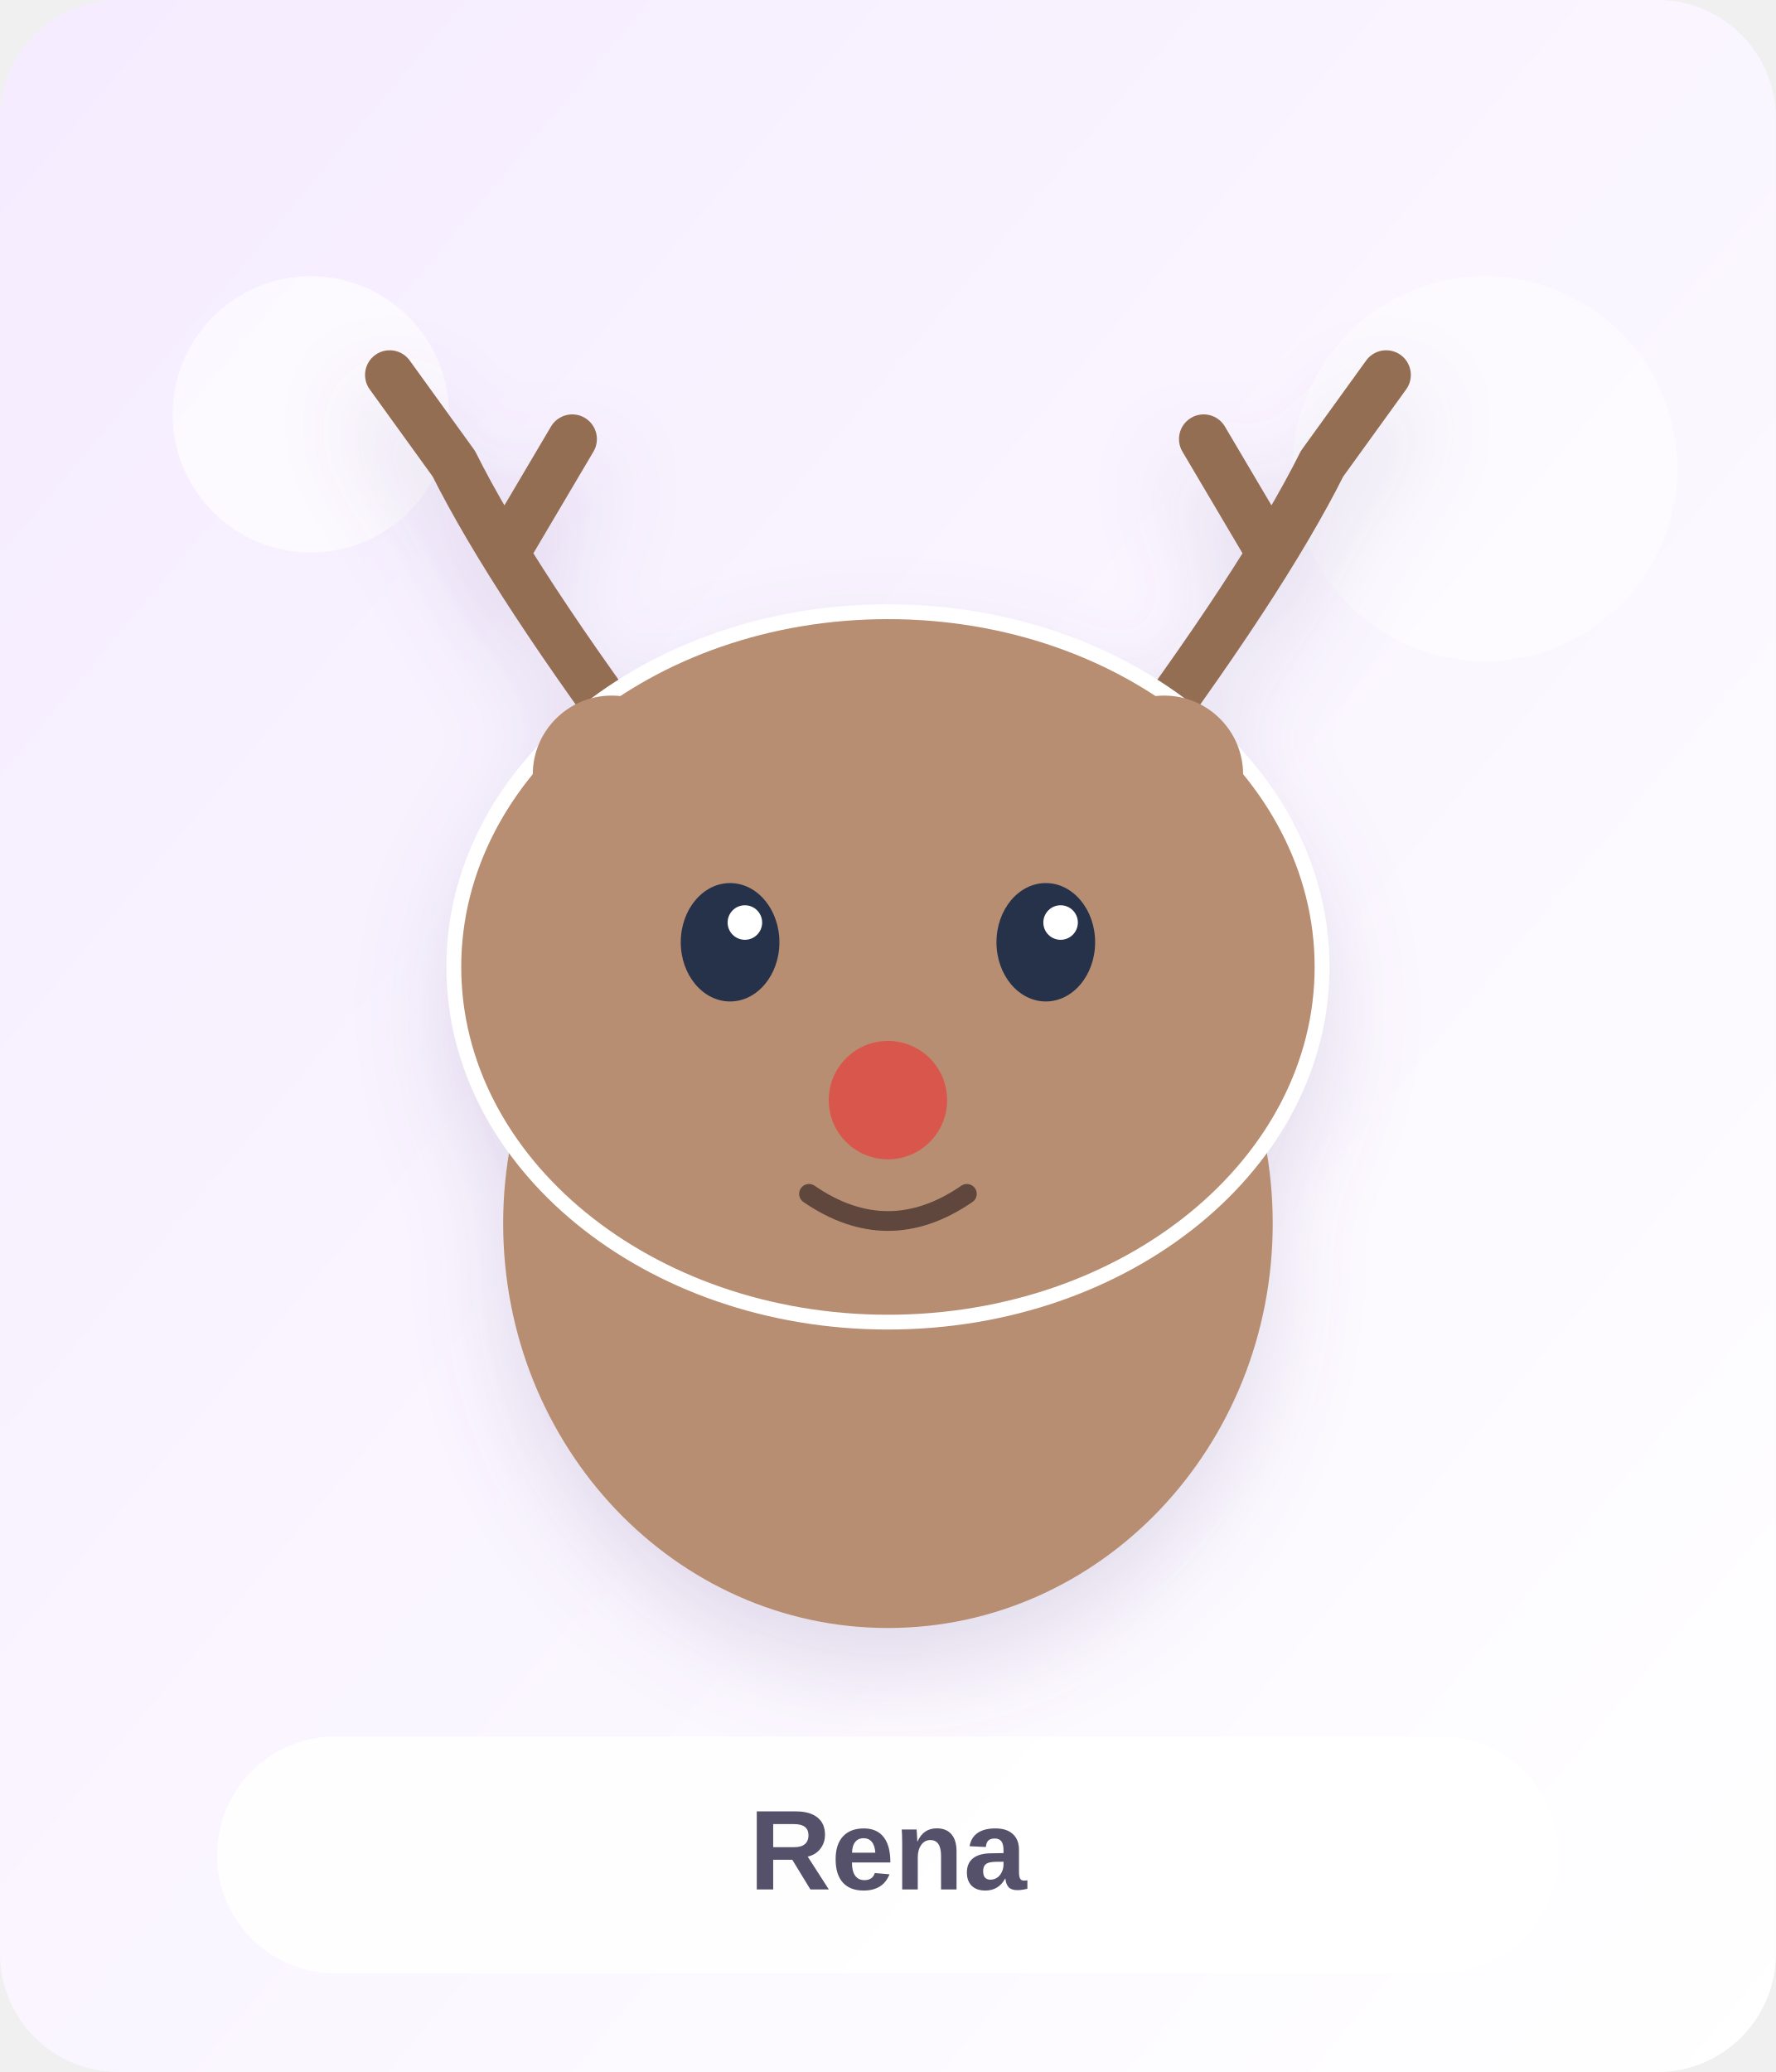
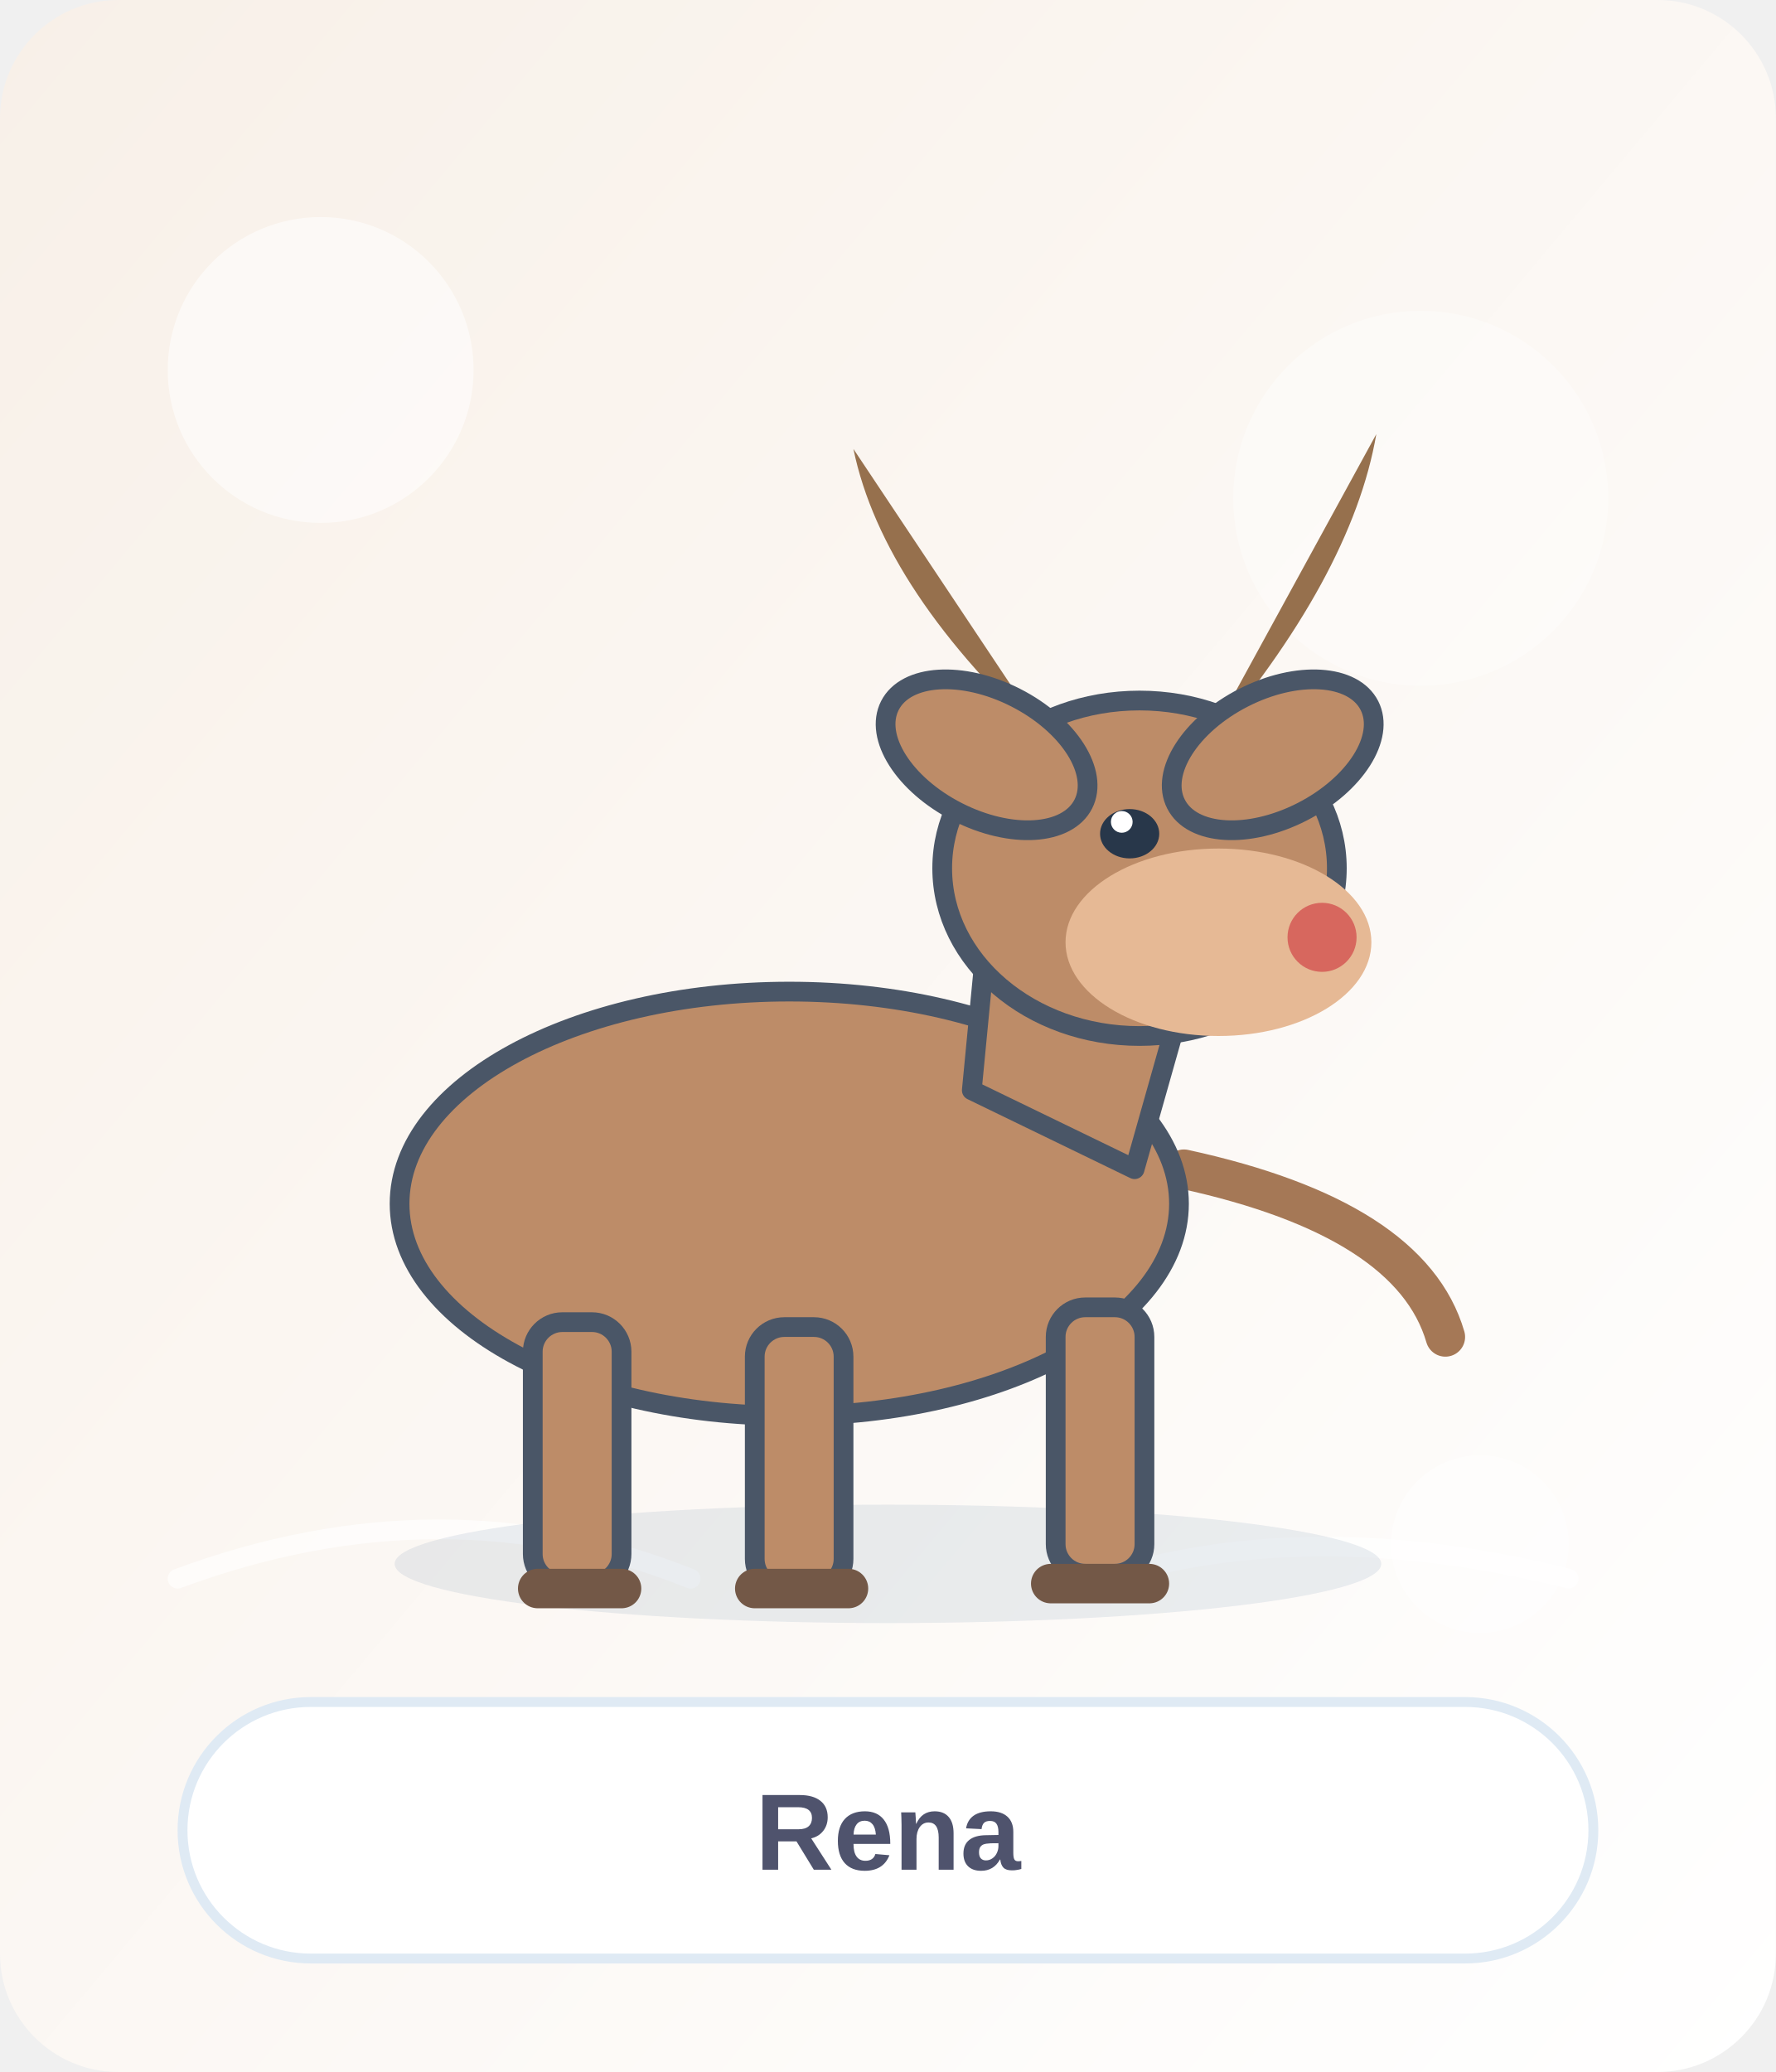
- <svg xmlns="http://www.w3.org/2000/svg" width="360" height="420" viewBox="0 0 360 420" role="img" aria-label="Ilustração de Rena">
+ <svg xmlns="http://www.w3.org/2000/svg" width="360" height="420" viewBox="0 0 360 420" role="img" aria-label="Ilustração infantil de Rena">
  <defs>
    <linearGradient id="bg" x1="0" y1="0" x2="1" y2="1">
-       <stop stop-color="#F5ECFF" />
+       <stop stop-color="#F8F0E8" />
      <stop offset="1" stop-color="#FFFFFF" />
    </linearGradient>
-     <filter id="shadow" x="-30%" y="-30%" width="160%" height="160%">
-       <feDropShadow dx="0" dy="9" stdDeviation="9" flood-color="#7D6C9C" flood-opacity=".20" />
-     </filter>
  </defs>
  <rect width="360" height="420" rx="24" fill="url(#bg)" />
-   <circle cx="63" cy="84" r="28" fill="#FFFFFF99" />
-   <circle cx="301" cy="95" r="39" fill="#FFFFFF77" />
-   <g filter="url(#shadow)">
-     <path d="M134 158 Q104 118 92 94 M92 94 L79 76 M103 111 L116 89 M226 158 Q256 118 268 94 M268 94 L281 76 M257 111 L244 89" fill="none" stroke="#946E53" stroke-width="10" stroke-linecap="round" stroke-linejoin="round" />
-     <ellipse cx="180" cy="248" rx="78" ry="82" fill="#B88E72" />
-     <ellipse cx="180" cy="196" rx="88" ry="72" fill="#B88E72" stroke="#fff" stroke-width="3" />
-     <circle cx="124" cy="157" r="16" fill="#B88E72" />
-     <circle cx="236" cy="157" r="16" fill="#B88E72" />
-     <ellipse cx="148" cy="191" rx="10" ry="12" fill="#26324A" />
-     <ellipse cx="212" cy="191" rx="10" ry="12" fill="#26324A" />
-     <circle cx="151" cy="187" r="3.5" fill="#fff" />
-     <circle cx="215" cy="187" r="3.5" fill="#fff" />
-     <circle cx="180" cy="223" r="12" fill="#D8574B" />
-     <path d="M164 242 Q180 253 196 242" fill="none" stroke="#5E463D" stroke-width="4" stroke-linecap="round" />
+   <circle cx="65" cy="75" r="31" fill="#FFFFFF" opacity=".54" />
+   <circle cx="288" cy="101" r="38" fill="#FFFFFF" opacity=".35" />
+   <circle cx="300" cy="313" r="18" fill="#FFFFFF" opacity=".46" />
+   <path d="M36 320 Q90 300 140 320 M224 320 Q266 307 318 320" fill="none" stroke="#FFFFFF" stroke-opacity=".65" stroke-width="4" stroke-linecap="round" />
+   <ellipse cx="180" cy="317" rx="100" ry="12" fill="#6380A4" opacity=".13" />
+   <g>
+     <path d="M240 237 Q286 247 293 271" fill="none" stroke="#A57856" stroke-width="8" stroke-linejoin="round" stroke-linecap="round" />
+     <ellipse cx="160" cy="244" rx="79" ry="43" fill="#BD8C68" stroke="#4A5667" stroke-width="4" />
+     <rect x="108" y="268" width="18" height="53" rx="6" fill="#BD8C68" stroke="#4A5667" stroke-width="4" />
+     <rect x="153" y="269" width="18" height="53" rx="6" fill="#BD8C68" stroke="#4A5667" stroke-width="4" />
+     <rect x="214" y="265" width="18" height="54" rx="6" fill="#BD8C68" stroke="#4A5667" stroke-width="4" />
+     <path d="M197 221 L202 169 Q209 145 229 153 L245 184 L230 237 Z" fill="#BD8C68" stroke="#4A5667" stroke-width="4" stroke-linejoin="round" stroke-linecap="round" />
+     <path d="M213 151 Q179 120 173 91 M186 121 L176 103 M179 112 L160 105 M244 152 Q274 117 279 88 M268 117 L283 105 M271 108 L295 101" fill="#96704D" stroke="none" stroke-width="9" stroke-linejoin="round" stroke-linecap="round" />
+     <ellipse cx="231" cy="176" rx="40" ry="34" fill="#BD8C68" stroke="#4A5667" stroke-width="4" />
+     <ellipse cx="247" cy="191" rx="31" ry="19" fill="#E6B995" stroke="none" stroke-width="0" />
+     <ellipse cx="200" cy="153" rx="22" ry="13" fill="#BD8C68" stroke="#4A5667" stroke-width="4" transform="rotate(27 200 153)" />
+     <ellipse cx="258" cy="153" rx="22" ry="13" fill="#BD8C68" stroke="#4A5667" stroke-width="4" transform="rotate(-27 258 153)" />
+     <ellipse cx="229" cy="169" rx="6" ry="5" fill="#28374A" stroke="none" stroke-width="0" />
+     <circle cx="227.4" cy="166.6" r="2.2" fill="#fff" stroke="none" stroke-width="0" />
+     <circle cx="268" cy="190" r="7" fill="#D7675E" stroke="none" stroke-width="0" />
+     <path d="M109 322 H126 M153 322 H172 M213 321 H233" fill="none" stroke="#735847" stroke-width="8" stroke-linejoin="round" stroke-linecap="round" />
  </g>
-   <rect x="44" y="352" width="272" height="48" rx="24" fill="#FFFFFFE9" />
-   <text x="180" y="383" font-family="Verdana,Arial,sans-serif" font-weight="bold" font-size="23" text-anchor="middle" fill="#55516B">Rena</text>
+   <rect x="37" y="345" width="286" height="52" rx="26" fill="#FFFFFF" fill-opacity=".96" stroke="#DFEAF4" stroke-width="2" />
+   <text x="180" y="379" font-family="Verdana, Arial, sans-serif" font-weight="bold" font-size="22" text-anchor="middle" fill="#4F536D">Rena</text>
</svg>
